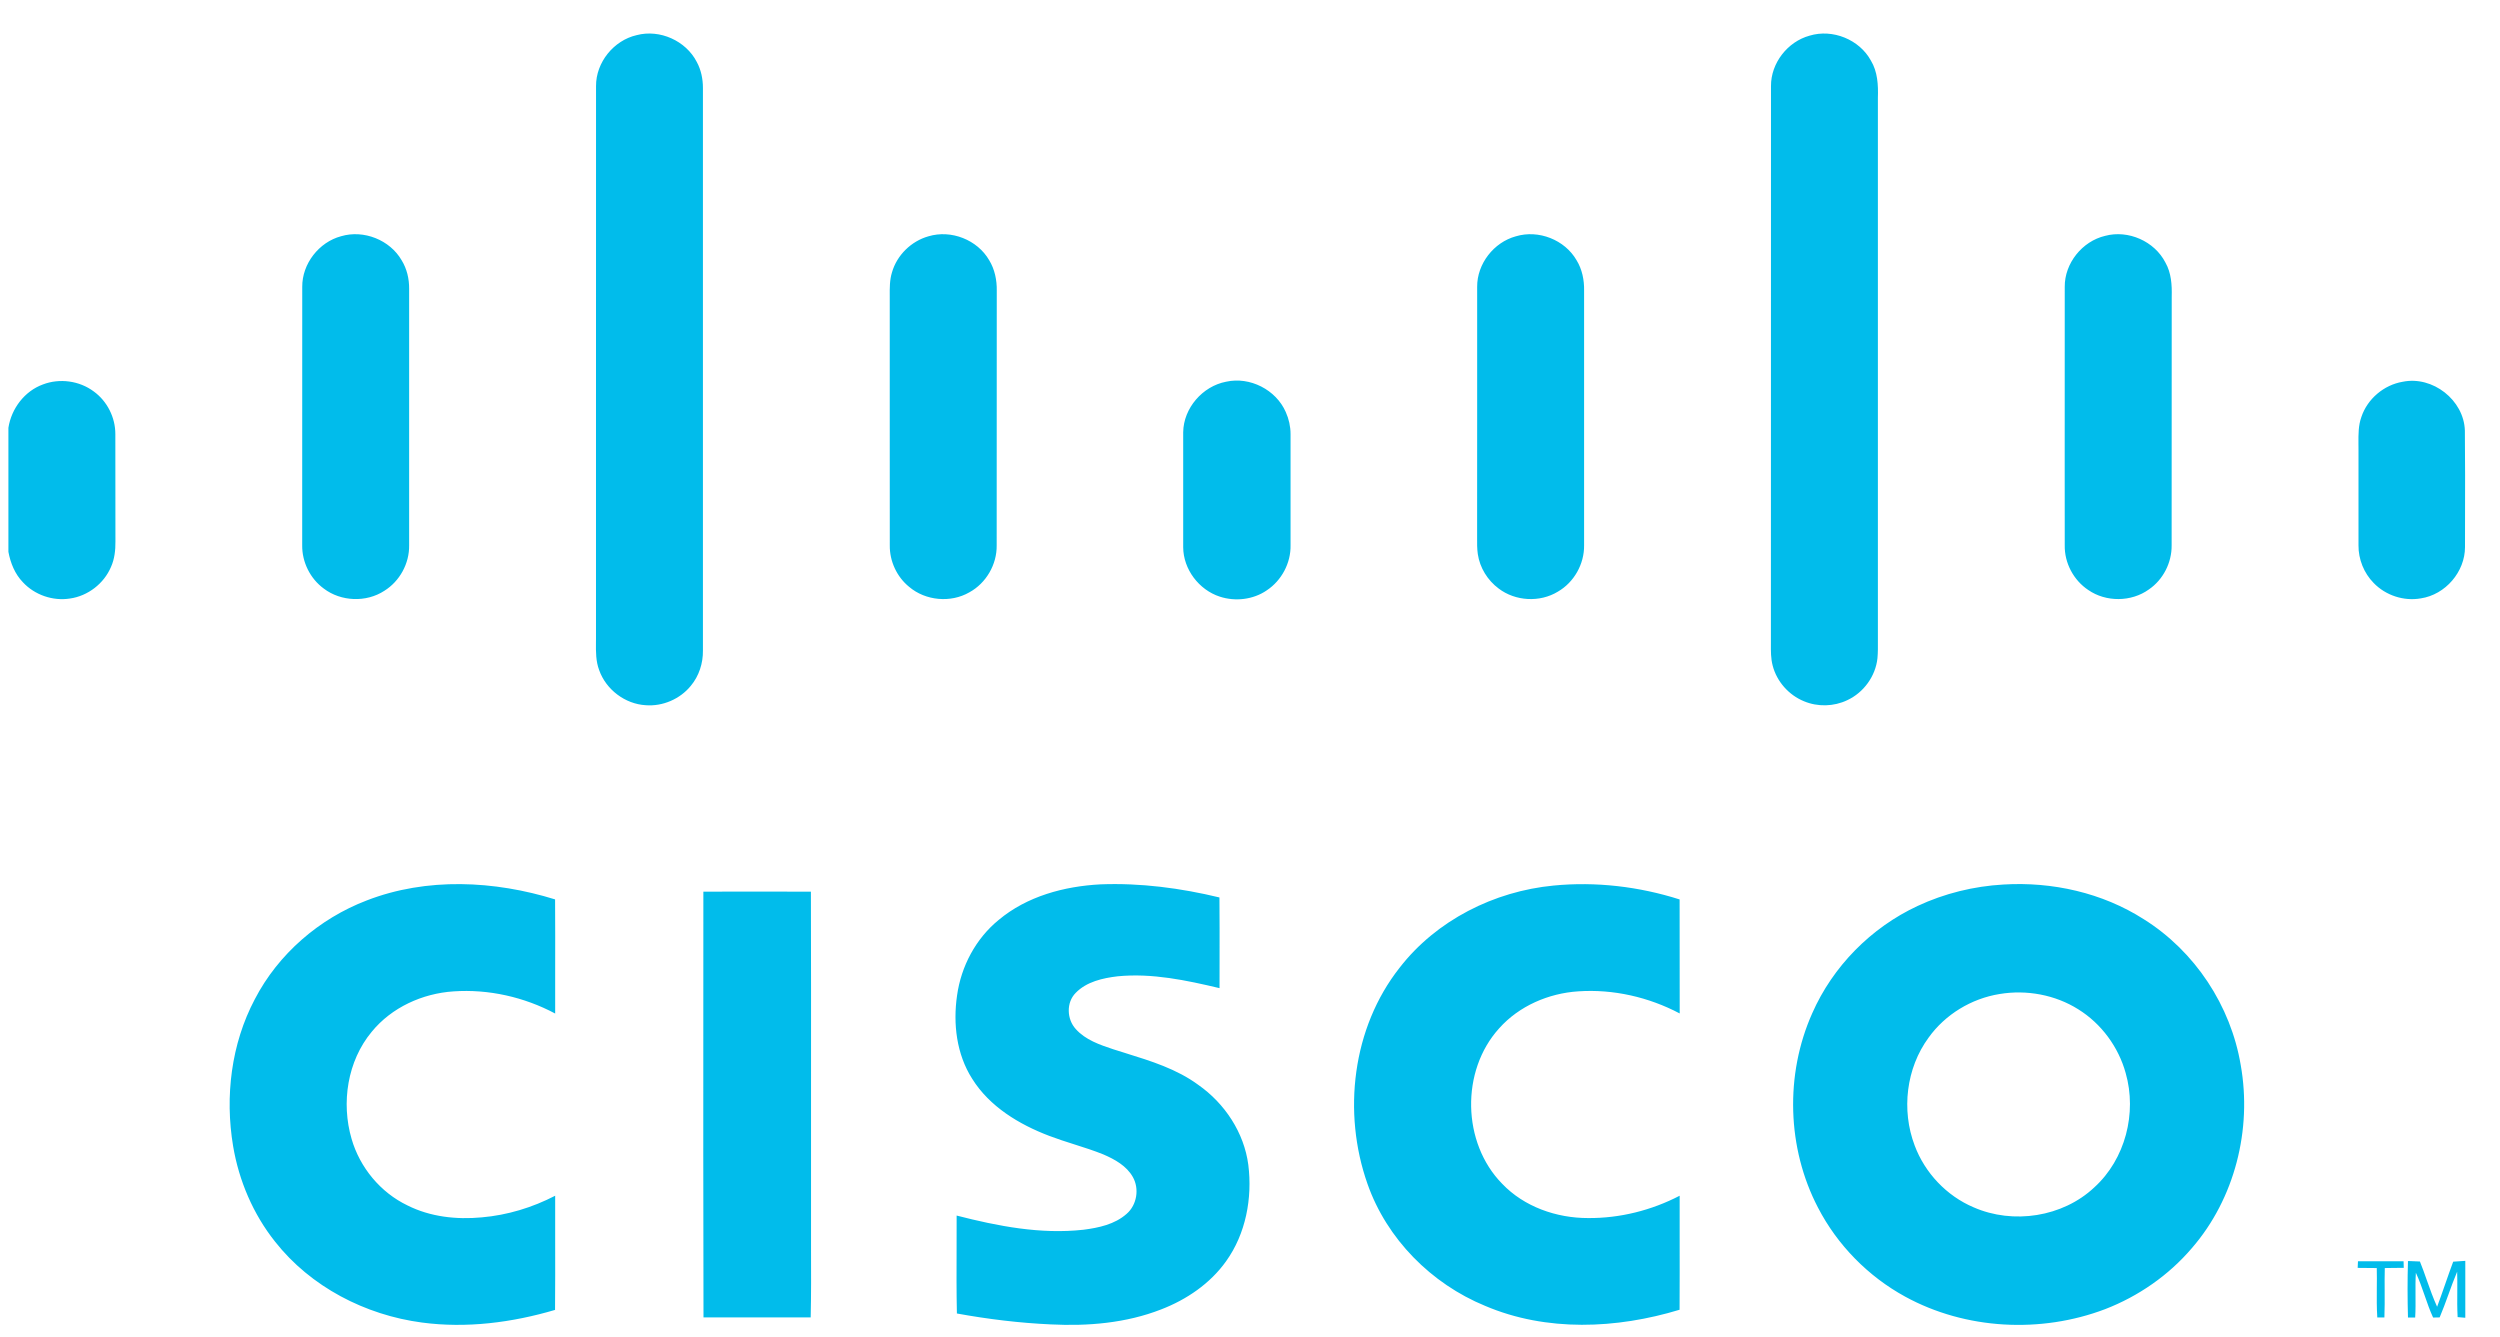
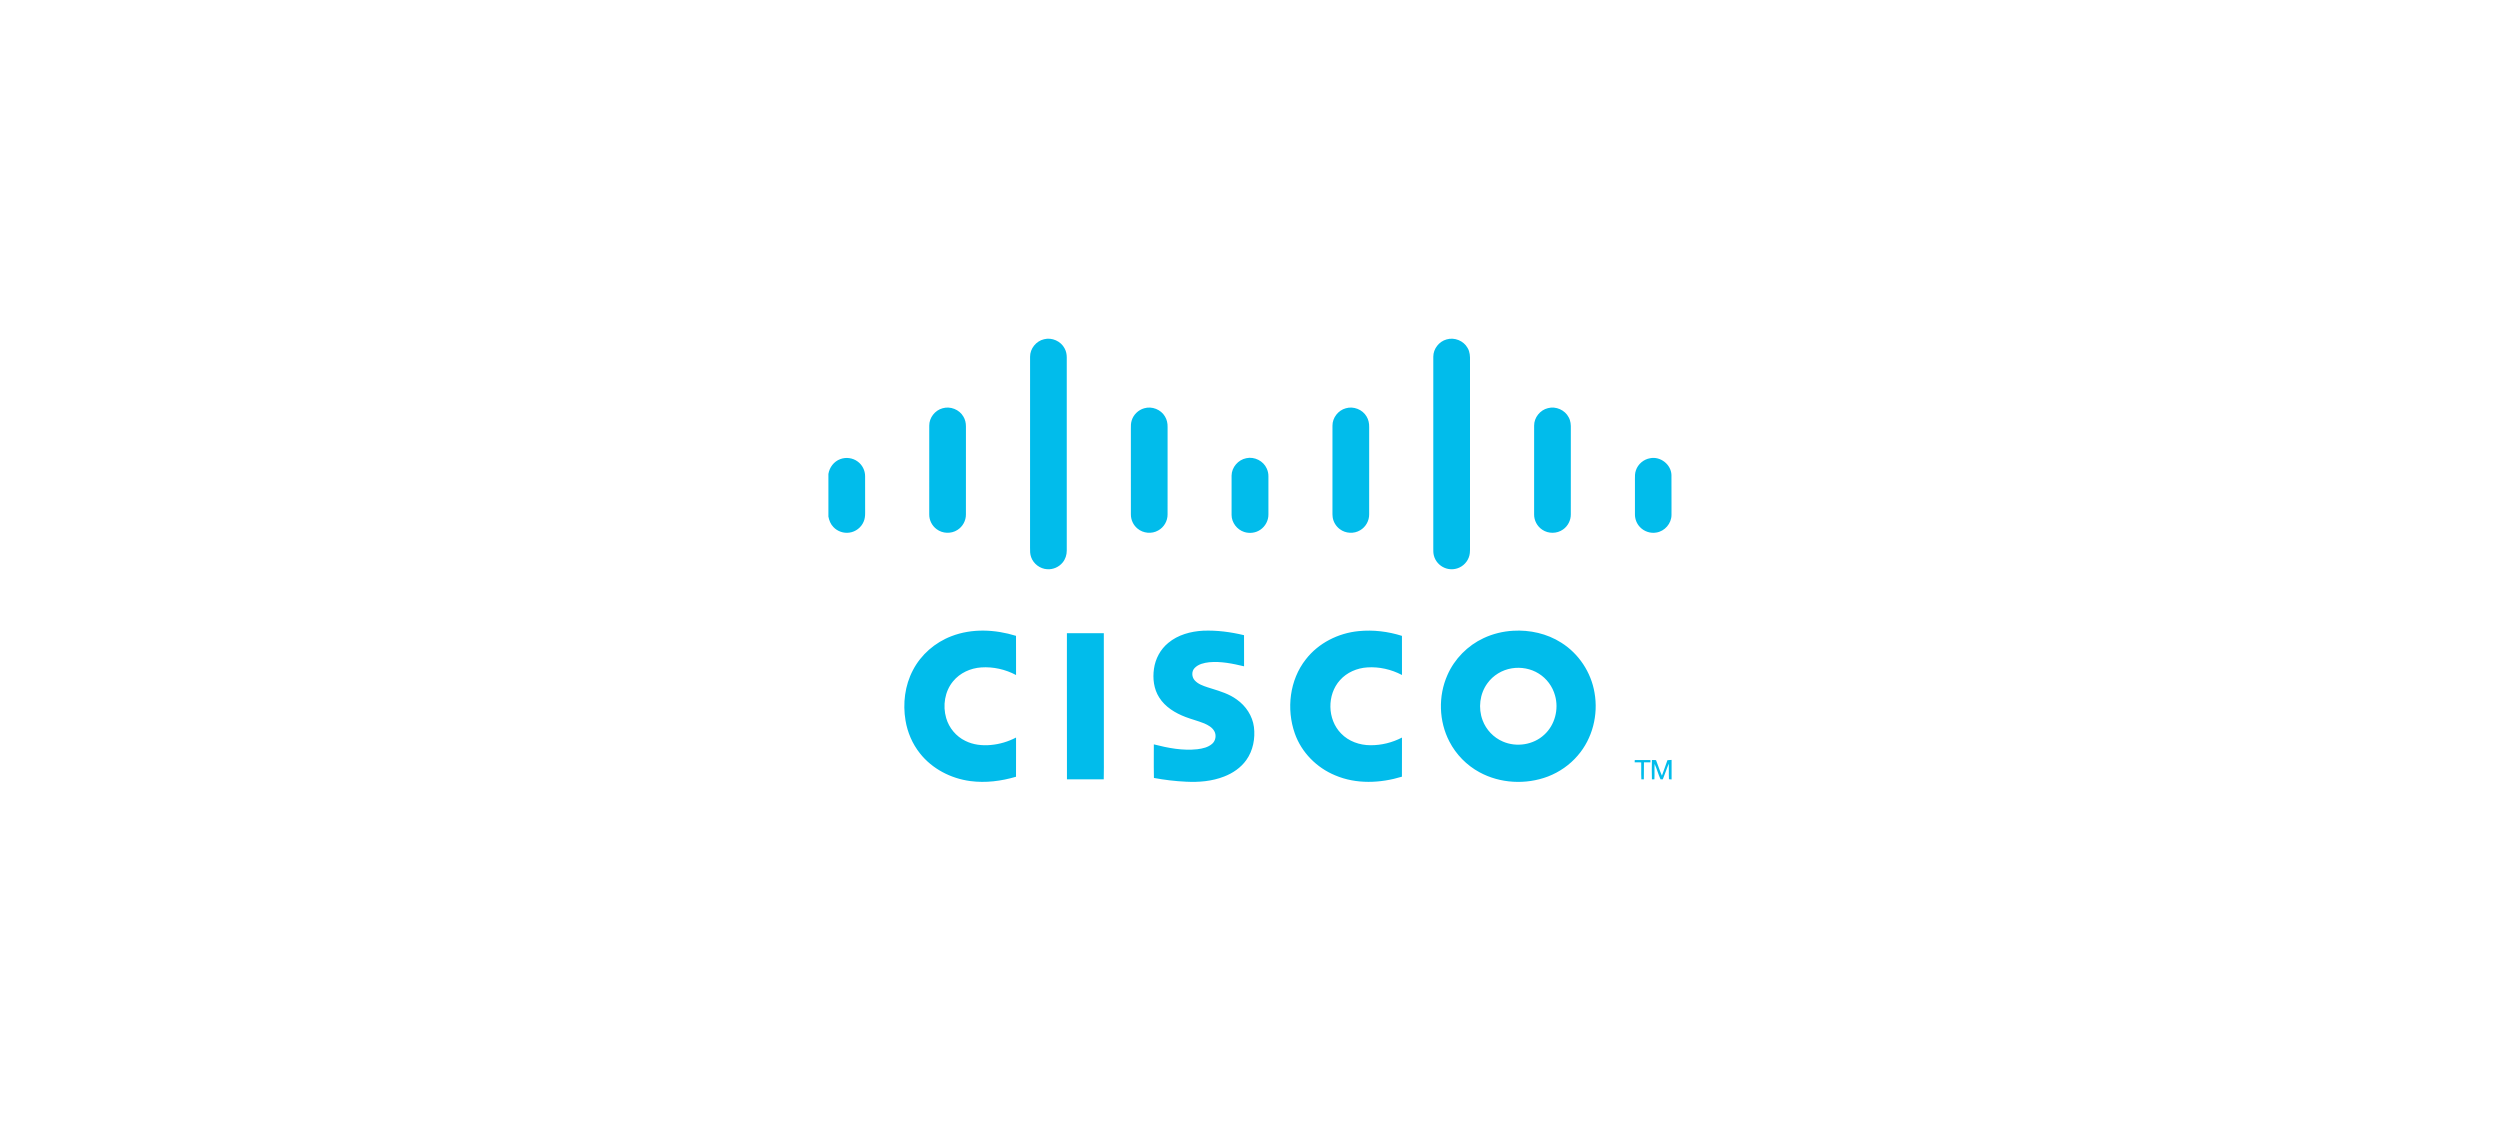
- <svg xmlns="http://www.w3.org/2000/svg" width="58" height="31" viewBox="0 0 58 31" fill="none">
-   <path fill-rule="evenodd" clip-rule="evenodd" d="M16.165 1.437C15.913 0.946 15.308 0.674 14.772 0.815C14.237 0.937 13.825 1.448 13.828 1.996C13.826 4.49 13.826 6.984 13.827 9.479C13.827 11.26 13.827 13.042 13.827 14.823C13.827 14.851 13.826 14.879 13.826 14.908C13.824 15.123 13.823 15.343 13.901 15.548C14.06 15.998 14.501 16.333 14.98 16.361C15.374 16.392 15.777 16.218 16.026 15.912C16.217 15.684 16.312 15.387 16.308 15.092V2.04C16.308 1.831 16.265 1.621 16.165 1.437ZM43.405 1.406C43.139 0.917 42.517 0.665 41.983 0.827C41.471 0.967 41.084 1.464 41.087 1.995C41.085 4.438 41.085 6.882 41.086 9.325C41.086 11.158 41.086 12.991 41.085 14.823C41.086 14.862 41.085 14.9 41.085 14.939C41.084 15.107 41.082 15.277 41.126 15.442C41.221 15.811 41.499 16.125 41.852 16.269C42.17 16.403 42.545 16.394 42.857 16.244C43.237 16.068 43.514 15.686 43.557 15.27C43.569 15.136 43.568 15.001 43.567 14.867C43.567 14.808 43.566 14.749 43.567 14.69C43.567 13.035 43.567 11.381 43.567 9.726V9.697C43.567 7.219 43.567 4.742 43.567 2.264C43.577 1.972 43.561 1.663 43.405 1.406ZM7.915 5.48C8.44 5.325 9.047 5.567 9.319 6.04C9.44 6.237 9.494 6.469 9.492 6.699L9.492 8.4V8.4V8.4V8.4V8.4V8.4V8.4V8.4V8.4V8.4V8.4V8.4V8.4V8.401C9.493 9.818 9.493 11.235 9.492 12.651C9.499 13.072 9.274 13.485 8.916 13.707C8.497 13.981 7.91 13.958 7.512 13.655C7.197 13.425 7.006 13.041 7.011 12.652L7.011 11.562C7.011 9.926 7.01 8.291 7.012 6.655C7.008 6.12 7.398 5.618 7.915 5.48ZM22.949 6.037C22.675 5.563 22.067 5.324 21.541 5.482C21.141 5.594 20.808 5.92 20.694 6.319C20.639 6.496 20.641 6.681 20.642 6.864V6.864V6.864V6.864C20.642 6.899 20.642 6.934 20.642 6.969C20.643 7.843 20.643 8.717 20.642 9.591V9.591V9.591V9.592V9.592V9.592V9.592V9.592V9.592V9.592V9.592V9.592V9.592C20.642 10.612 20.642 11.632 20.643 12.652C20.638 13.019 20.806 13.383 21.092 13.615C21.473 13.938 22.055 13.992 22.489 13.742C22.879 13.529 23.13 13.095 23.123 12.652C23.124 11.667 23.124 10.683 23.124 9.698V9.698V9.698V9.698V9.698V9.698V9.698V9.698V9.698V9.698V9.698V9.698V9.698C23.124 8.713 23.124 7.728 23.125 6.744C23.129 6.498 23.078 6.248 22.949 6.037ZM35.169 5.482C35.694 5.324 36.303 5.563 36.576 6.037C36.706 6.248 36.756 6.498 36.751 6.744C36.751 7.67 36.751 8.597 36.751 9.524C36.751 10.566 36.751 11.609 36.751 12.651C36.757 13.084 36.519 13.509 36.143 13.726C35.726 13.981 35.158 13.95 34.769 13.654C34.512 13.463 34.331 13.171 34.285 12.854C34.267 12.728 34.268 12.602 34.269 12.475V12.475C34.269 12.444 34.269 12.413 34.269 12.383C34.27 11.511 34.27 10.639 34.27 9.767V9.758C34.269 8.724 34.269 7.69 34.27 6.656C34.266 6.122 34.654 5.622 35.169 5.482ZM50.238 6.092C49.986 5.598 49.376 5.327 48.838 5.472C48.306 5.598 47.897 6.109 47.902 6.655C47.901 8.039 47.901 9.423 47.901 10.807V10.807V10.807V10.807V10.807V10.807C47.901 11.422 47.902 12.037 47.902 12.652C47.894 13.06 48.107 13.462 48.448 13.688C48.86 13.973 49.447 13.968 49.854 13.675C50.186 13.448 50.387 13.052 50.382 12.652C50.383 11.69 50.383 10.729 50.383 9.767C50.383 8.804 50.382 7.842 50.384 6.88C50.391 6.611 50.374 6.331 50.238 6.092ZM0.996 8.919C1.383 8.771 1.842 8.833 2.174 9.081C2.487 9.307 2.678 9.687 2.676 10.073C2.678 10.501 2.677 10.929 2.677 11.358C2.677 11.759 2.677 12.161 2.678 12.562C2.68 12.763 2.658 12.968 2.575 13.153C2.411 13.54 2.038 13.828 1.621 13.886C1.226 13.948 0.805 13.803 0.533 13.51C0.346 13.318 0.243 13.062 0.195 12.802V9.925C0.264 9.48 0.568 9.075 0.996 8.919ZM29.83 9.56C29.605 9.043 28.998 8.732 28.445 8.856C27.898 8.961 27.458 9.469 27.45 10.027C27.449 10.917 27.449 11.806 27.45 12.696C27.453 13.207 27.814 13.684 28.299 13.842C28.659 13.96 29.075 13.912 29.389 13.696C29.733 13.468 29.949 13.063 29.941 12.65C29.94 12.078 29.94 11.505 29.941 10.932V10.932V10.932V10.932V10.932V10.932V10.932V10.932V10.932L29.941 10.072C29.941 9.896 29.902 9.721 29.83 9.56ZM55.743 8.857C56.437 8.714 57.163 9.282 57.185 9.988C57.192 10.68 57.191 11.372 57.189 12.064L57.189 12.073V12.073V12.073V12.073V12.074V12.074C57.189 12.28 57.188 12.486 57.188 12.692C57.189 13.266 56.734 13.796 56.164 13.882C55.769 13.953 55.346 13.813 55.069 13.525C54.842 13.295 54.714 12.974 54.717 12.651C54.717 12.281 54.717 11.911 54.717 11.541V11.541V11.541V11.541V11.541V11.541V11.541V11.541C54.717 11.171 54.717 10.8 54.717 10.43C54.717 10.382 54.717 10.334 54.716 10.285V10.285V10.285V10.285C54.715 10.079 54.713 9.87 54.784 9.674C54.923 9.255 55.306 8.93 55.743 8.857ZM12.878 20.866C11.47 20.429 9.901 20.35 8.509 20.89C7.405 21.312 6.455 22.133 5.911 23.183C5.363 24.22 5.216 25.44 5.408 26.589C5.543 27.393 5.873 28.167 6.382 28.807C7.207 29.855 8.474 30.509 9.789 30.683C10.824 30.821 11.88 30.684 12.877 30.39C12.882 29.846 12.881 29.303 12.88 28.76V28.76V28.76V28.76V28.76V28.76V28.759C12.88 28.42 12.879 28.08 12.88 27.741C12.351 28.015 11.77 28.192 11.175 28.243C10.591 28.298 9.983 28.232 9.454 27.966C8.827 27.666 8.349 27.087 8.157 26.423C7.912 25.585 8.059 24.616 8.625 23.936C9.086 23.372 9.8 23.048 10.522 23C11.336 22.944 12.161 23.131 12.88 23.514C12.88 23.197 12.88 22.881 12.88 22.564V22.563C12.881 21.997 12.882 21.431 12.878 20.866ZM23.169 21.343C23.825 20.793 24.69 20.561 25.532 20.517C26.46 20.481 27.39 20.603 28.291 20.821C28.295 21.302 28.295 21.782 28.294 22.263C28.294 22.484 28.293 22.704 28.293 22.925C27.522 22.742 26.729 22.573 25.932 22.65C25.584 22.691 25.208 22.775 24.956 23.035C24.733 23.259 24.75 23.646 24.957 23.873C25.182 24.126 25.515 24.239 25.827 24.343C25.923 24.374 26.02 24.404 26.118 24.434L26.119 24.435L26.119 24.435L26.119 24.435L26.12 24.435C26.706 24.617 27.3 24.801 27.799 25.168C28.415 25.599 28.863 26.276 28.961 27.025C29.057 27.798 28.904 28.623 28.443 29.264C28.074 29.781 27.527 30.152 26.937 30.379C26.126 30.696 25.241 30.77 24.377 30.726C23.646 30.693 22.919 30.604 22.2 30.473C22.189 29.97 22.191 29.468 22.193 28.966C22.194 28.711 22.195 28.456 22.194 28.201C23.151 28.447 24.144 28.64 25.136 28.53C25.489 28.485 25.864 28.405 26.137 28.162C26.377 27.955 26.437 27.579 26.281 27.305C26.135 27.047 25.863 26.897 25.599 26.783C25.379 26.694 25.153 26.622 24.926 26.55L24.926 26.55C24.73 26.488 24.534 26.425 24.342 26.352C23.643 26.086 22.959 25.675 22.555 25.028C22.191 24.458 22.108 23.751 22.204 23.093C22.298 22.418 22.638 21.776 23.169 21.343ZM38.967 20.867C38.027 20.568 37.026 20.449 36.043 20.545C34.664 20.677 33.324 21.35 32.472 22.45C31.371 23.845 31.142 25.811 31.726 27.467C32.174 28.744 33.205 29.782 34.455 30.296C35.878 30.903 37.507 30.83 38.966 30.386C38.969 29.807 38.969 29.227 38.968 28.648L38.968 28.642C38.968 28.342 38.968 28.041 38.968 27.741C38.315 28.08 37.581 28.265 36.844 28.259C36.111 28.26 35.359 27.998 34.849 27.462C33.918 26.513 33.887 24.843 34.779 23.859C35.242 23.338 35.926 23.044 36.617 22.999C37.43 22.944 38.251 23.133 38.969 23.512C38.968 23.057 38.968 22.602 38.968 22.147V22.144C38.968 21.718 38.969 21.292 38.967 20.867ZM46.479 20.521C47.612 20.452 48.775 20.712 49.734 21.325C50.923 22.068 51.755 23.334 51.985 24.711C52.25 26.201 51.848 27.808 50.85 28.958C50.313 29.587 49.613 30.073 48.84 30.372C47.349 30.939 45.603 30.85 44.2 30.082C43.34 29.612 42.626 28.884 42.177 28.016C41.457 26.636 41.41 24.93 42.043 23.509C42.521 22.421 43.408 21.522 44.487 21.019C45.111 20.727 45.792 20.56 46.479 20.521ZM46.392 23.061C45.737 23.166 45.13 23.534 44.744 24.072C44.222 24.782 44.109 25.756 44.42 26.575C44.657 27.211 45.161 27.744 45.788 28.01C46.705 28.412 47.855 28.236 48.587 27.548C49.308 26.894 49.581 25.823 49.316 24.896C49.149 24.29 48.752 23.749 48.216 23.416C47.679 23.078 47.016 22.957 46.392 23.061ZM16.675 20.686L16.318 20.686C16.318 21.47 16.318 22.254 16.317 23.038C16.316 25.546 16.314 28.055 16.321 30.563C17.031 30.562 17.742 30.562 18.452 30.563L18.808 30.563C18.82 30.034 18.818 29.505 18.816 28.976V28.976V28.976C18.815 28.652 18.814 28.328 18.816 28.004C18.815 27.102 18.816 26.201 18.816 25.299V25.299V25.299C18.817 23.762 18.817 22.224 18.813 20.687C18.101 20.684 17.389 20.685 16.677 20.686H16.677H16.675ZM54.705 29.262C54.856 29.262 55.008 29.262 55.159 29.262C55.36 29.262 55.562 29.261 55.763 29.262C55.764 29.312 55.765 29.363 55.767 29.414C55.687 29.415 55.607 29.416 55.527 29.416C55.46 29.417 55.393 29.418 55.327 29.419C55.322 29.595 55.323 29.771 55.324 29.948C55.325 30.154 55.326 30.36 55.318 30.565C55.262 30.564 55.207 30.564 55.153 30.565C55.139 30.34 55.14 30.115 55.142 29.89C55.144 29.733 55.145 29.576 55.141 29.419C55.03 29.417 54.919 29.416 54.809 29.416L54.698 29.415C54.7 29.363 54.702 29.312 54.705 29.262ZM55.884 29.256L55.865 29.256C55.852 29.692 55.853 30.13 55.865 30.566C55.92 30.566 55.975 30.566 56.032 30.566C56.043 30.392 56.041 30.218 56.04 30.044C56.039 29.872 56.037 29.7 56.048 29.528C56.128 29.698 56.189 29.876 56.251 30.053C56.311 30.227 56.371 30.4 56.448 30.567C56.498 30.566 56.549 30.565 56.6 30.564C56.673 30.391 56.738 30.214 56.802 30.037C56.867 29.858 56.931 29.679 57.006 29.503C57.011 29.654 57.01 29.805 57.009 29.956C57.007 30.156 57.006 30.357 57.017 30.557C57.071 30.561 57.125 30.566 57.18 30.571L57.195 30.572V29.252C57.174 29.254 57.154 29.255 57.133 29.256C57.06 29.261 56.987 29.266 56.914 29.271C56.849 29.445 56.788 29.621 56.727 29.796C56.666 29.97 56.606 30.144 56.541 30.317C56.449 30.115 56.375 29.906 56.301 29.697C56.251 29.553 56.2 29.409 56.142 29.267C56.056 29.263 55.97 29.26 55.884 29.256Z" fill="#01BCEB" />
+ <svg xmlns="http://www.w3.org/2000/svg" width="169" height="76" viewBox="0 0 169 76" fill="none">
+   <path fill-rule="evenodd" clip-rule="evenodd" d="M71.969 23.555C71.717 23.064 71.112 22.792 70.576 22.933C70.042 23.055 69.63 23.566 69.633 24.114C69.631 26.608 69.631 29.103 69.632 31.597C69.632 33.379 69.632 35.16 69.631 36.941L69.631 37.004L69.631 37.025L69.631 37.026C69.629 37.241 69.627 37.461 69.705 37.666C69.864 38.116 70.306 38.451 70.784 38.479C71.179 38.51 71.581 38.336 71.831 38.03C72.021 37.802 72.117 37.505 72.113 37.21V24.158C72.113 23.95 72.07 23.739 71.969 23.555ZM99.21 23.524C98.943 23.035 98.322 22.783 97.788 22.945C97.276 23.085 96.889 23.582 96.891 24.113C96.89 26.557 96.89 29 96.89 31.444C96.89 33.276 96.891 35.109 96.89 36.942C96.89 36.98 96.89 37.019 96.89 37.057C96.888 37.226 96.887 37.396 96.931 37.56C97.025 37.929 97.304 38.243 97.657 38.387C97.975 38.522 98.35 38.512 98.661 38.363C99.042 38.187 99.319 37.804 99.361 37.388C99.374 37.254 99.373 37.119 99.372 36.985C99.371 36.926 99.371 36.867 99.372 36.808C99.372 35.152 99.372 33.495 99.372 31.838V31.809C99.371 29.334 99.371 26.858 99.372 24.383C99.381 24.09 99.366 23.782 99.21 23.524ZM63.72 27.598C64.245 27.443 64.851 27.685 65.123 28.158C65.245 28.355 65.298 28.587 65.297 28.817L65.297 30.518V30.518V30.518V30.518V30.518V30.518V30.518V30.518V30.518V30.518V30.518V30.518V30.518V30.519C65.297 31.936 65.297 33.353 65.296 34.77C65.303 35.19 65.079 35.603 64.721 35.825C64.301 36.099 63.715 36.076 63.317 35.773C63.001 35.543 62.81 35.159 62.816 34.77L62.816 33.68C62.815 32.044 62.815 30.409 62.817 28.773C62.813 28.238 63.203 27.736 63.72 27.598ZM78.753 28.156C78.48 27.682 77.872 27.442 77.346 27.6C76.946 27.713 76.613 28.038 76.498 28.438C76.444 28.614 76.445 28.799 76.447 28.982V28.982V28.982V28.982V28.982V28.983V28.983V28.983V28.983V28.983V28.983C76.447 29.018 76.447 29.052 76.447 29.087C76.448 29.961 76.447 30.835 76.447 31.71V31.71V31.71V31.71V31.71V31.71V31.71V31.71V31.71V31.71V31.71V31.71V31.71C76.447 32.73 76.447 33.75 76.448 34.77C76.443 35.137 76.611 35.501 76.897 35.733C77.278 36.056 77.86 36.11 78.293 35.86C78.684 35.648 78.935 35.214 78.928 34.77C78.929 33.786 78.929 32.801 78.929 31.817V31.817V31.817V31.817V31.817V31.817V31.817V31.817V31.816V31.816V31.816V31.816V31.816C78.928 30.832 78.928 29.847 78.929 28.862C78.934 28.617 78.883 28.367 78.753 28.156ZM90.973 27.6C91.498 27.442 92.107 27.682 92.381 28.156C92.51 28.367 92.561 28.617 92.556 28.862C92.555 29.789 92.556 30.715 92.556 31.642C92.556 32.685 92.556 33.727 92.555 34.77C92.561 35.202 92.324 35.627 91.948 35.844C91.531 36.099 90.962 36.068 90.574 35.772C90.317 35.581 90.136 35.289 90.09 34.972C90.072 34.847 90.073 34.72 90.074 34.594V34.594C90.074 34.563 90.074 34.532 90.074 34.501C90.075 33.629 90.075 32.757 90.074 31.886V31.876C90.074 30.842 90.074 29.808 90.075 28.775C90.071 28.241 90.459 27.74 90.973 27.6ZM106.043 28.21C105.79 27.716 105.181 27.445 104.643 27.59C104.111 27.716 103.702 28.227 103.707 28.773C103.705 30.157 103.706 31.541 103.706 32.925V32.925V32.925V32.925V32.925V32.925V32.925V32.926V32.926V32.926V32.926C103.706 33.541 103.706 34.155 103.706 34.77C103.699 35.178 103.912 35.58 104.253 35.806C104.665 36.091 105.252 36.086 105.659 35.794C105.99 35.566 106.192 35.17 106.187 34.77C106.188 33.81 106.188 32.85 106.188 31.89V31.883C106.187 30.922 106.187 29.96 106.188 28.998C106.196 28.73 106.179 28.449 106.043 28.21ZM56.801 31.037C57.188 30.889 57.647 30.951 57.978 31.199C58.292 31.425 58.483 31.805 58.481 32.191C58.482 32.619 58.482 33.047 58.482 33.476C58.482 33.877 58.481 34.279 58.483 34.68C58.484 34.881 58.463 35.087 58.379 35.272C58.216 35.658 57.843 35.946 57.426 36.004C57.031 36.066 56.61 35.921 56.338 35.628C56.151 35.436 56.047 35.18 56 34.92V32.043C56.069 31.598 56.372 31.193 56.801 31.037ZM85.635 31.679C85.41 31.161 84.803 30.851 84.25 30.974C83.702 31.079 83.263 31.587 83.255 32.146C83.253 33.035 83.254 33.925 83.255 34.815C83.258 35.325 83.619 35.802 84.104 35.96C84.464 36.078 84.88 36.03 85.194 35.814C85.537 35.586 85.753 35.181 85.745 34.769C85.745 34.196 85.745 33.623 85.745 33.05V33.05V33.05V33.05V33.05V33.05V33.05V33.05V33.05L85.745 32.19C85.746 32.014 85.707 31.839 85.635 31.679ZM111.548 30.976C112.242 30.832 112.968 31.4 112.99 32.106C112.997 32.798 112.996 33.49 112.994 34.182L112.994 34.191C112.994 34.398 112.993 34.604 112.993 34.81C112.993 35.384 112.538 35.914 111.969 36C111.574 36.071 111.151 35.931 110.874 35.643C110.646 35.413 110.519 35.092 110.522 34.77C110.522 34.399 110.522 34.029 110.522 33.659V33.659V33.659V33.659V33.659V33.659V33.659V33.659C110.522 33.289 110.522 32.918 110.522 32.548C110.522 32.5 110.522 32.452 110.521 32.403V32.403V32.403V32.403C110.519 32.197 110.517 31.988 110.588 31.792C110.728 31.373 111.111 31.048 111.548 30.976ZM68.682 42.983C67.274 42.547 65.705 42.468 64.313 43.008C63.21 43.43 62.26 44.251 61.716 45.301C61.168 46.337 61.02 47.558 61.213 48.707C61.347 49.511 61.678 50.285 62.187 50.925C63.011 51.973 64.279 52.627 65.594 52.801C66.629 52.939 67.685 52.802 68.682 52.508C68.686 51.964 68.686 51.421 68.685 50.878V50.877V50.877V50.877V50.877V50.877V50.877V50.877C68.684 50.537 68.684 50.198 68.685 49.858C68.156 50.133 67.574 50.309 66.979 50.361C66.396 50.416 65.788 50.349 65.259 50.084C64.632 49.784 64.153 49.205 63.962 48.541C63.717 47.703 63.864 46.734 64.43 46.054C64.891 45.489 65.605 45.166 66.327 45.118C67.141 45.062 67.966 45.249 68.685 45.632C68.684 45.315 68.685 44.998 68.685 44.682V44.681C68.686 44.115 68.686 43.549 68.682 42.983ZM78.974 43.461C79.629 42.911 80.495 42.679 81.336 42.635C82.265 42.599 83.195 42.721 84.096 42.939C84.1 43.42 84.099 43.901 84.099 44.381C84.098 44.602 84.098 44.822 84.098 45.043C83.327 44.86 82.533 44.692 81.737 44.768C81.388 44.809 81.013 44.893 80.761 45.154C80.538 45.377 80.555 45.764 80.762 45.991C80.987 46.244 81.319 46.357 81.631 46.461C81.728 46.492 81.826 46.523 81.924 46.553L81.924 46.553C82.511 46.735 83.105 46.919 83.604 47.286C84.22 47.717 84.668 48.394 84.766 49.143C84.861 49.916 84.709 50.741 84.248 51.382C83.879 51.899 83.332 52.271 82.742 52.497C81.931 52.814 81.046 52.888 80.182 52.843C79.451 52.811 78.724 52.722 78.005 52.59C77.993 52.088 77.996 51.586 77.997 51.084C77.998 50.829 77.999 50.574 77.999 50.319C78.956 50.565 79.949 50.758 80.941 50.648C81.294 50.603 81.669 50.523 81.942 50.28C82.181 50.073 82.242 49.697 82.086 49.423C81.94 49.165 81.668 49.015 81.404 48.901C81.184 48.812 80.957 48.74 80.731 48.668L80.731 48.668C80.535 48.606 80.339 48.544 80.147 48.47C79.448 48.204 78.763 47.793 78.36 47.146C77.996 46.576 77.913 45.869 78.008 45.211C78.102 44.536 78.443 43.894 78.974 43.461ZM94.772 42.985C93.832 42.686 92.831 42.567 91.848 42.663C90.469 42.795 89.129 43.468 88.277 44.568C87.175 45.963 86.947 47.929 87.531 49.585C87.979 50.862 89.009 51.9 90.259 52.414C91.683 53.022 93.311 52.948 94.77 52.504C94.774 51.925 94.773 51.345 94.773 50.766L94.773 50.76C94.773 50.46 94.772 50.159 94.773 49.859C94.12 50.198 93.385 50.383 92.648 50.377C91.916 50.378 91.164 50.116 90.654 49.58C89.722 48.631 89.692 46.962 90.584 45.977C91.046 45.456 91.731 45.162 92.422 45.117C93.234 45.062 94.056 45.251 94.774 45.63C94.772 45.175 94.773 44.72 94.773 44.264C94.773 43.838 94.773 43.411 94.772 42.985ZM102.284 42.639C103.416 42.571 104.579 42.83 105.539 43.443C106.727 44.186 107.56 45.452 107.79 46.829C108.054 48.319 107.653 49.926 106.654 51.076C106.117 51.705 105.417 52.192 104.645 52.49C103.154 53.058 101.408 52.968 100.005 52.2C99.145 51.731 98.431 51.002 97.982 50.134C97.262 48.754 97.215 47.048 97.848 45.628C98.326 44.539 99.213 43.64 100.292 43.137C100.915 42.845 101.596 42.678 102.284 42.639ZM102.196 45.179C101.542 45.284 100.934 45.652 100.549 46.19C100.027 46.9 99.914 47.874 100.225 48.693C100.461 49.329 100.965 49.862 101.592 50.128C102.51 50.53 103.659 50.354 104.392 49.666C105.113 49.012 105.386 47.942 105.12 47.014C104.954 46.408 104.557 45.867 104.021 45.535C103.484 45.196 102.821 45.076 102.196 45.179ZM72.48 42.804L72.123 42.804C72.123 43.588 72.122 44.372 72.122 45.156C72.12 47.665 72.119 50.173 72.126 52.682C72.837 52.68 73.549 52.681 74.26 52.681L74.613 52.681C74.625 52.152 74.623 51.623 74.621 51.094V51.094V51.094C74.62 50.77 74.619 50.446 74.621 50.122C74.62 49.221 74.621 48.319 74.621 47.418V47.418V47.418C74.621 45.88 74.622 44.343 74.618 42.805C73.906 42.802 73.194 42.803 72.481 42.804H72.481H72.48ZM110.51 51.379C110.661 51.38 110.812 51.38 110.963 51.38C111.165 51.379 111.366 51.379 111.568 51.38C111.569 51.43 111.57 51.481 111.572 51.532C111.492 51.533 111.412 51.534 111.332 51.534C111.265 51.535 111.198 51.535 111.131 51.536C111.127 51.713 111.127 51.889 111.128 52.066C111.13 52.272 111.131 52.477 111.123 52.683C111.067 52.682 111.012 52.682 110.957 52.683C110.943 52.458 110.945 52.233 110.947 52.008C110.948 51.851 110.95 51.694 110.946 51.537C110.835 51.535 110.724 51.534 110.614 51.533H110.614L110.503 51.532C110.505 51.481 110.507 51.43 110.51 51.379ZM111.947 51.385C111.855 51.381 111.762 51.377 111.67 51.374C111.657 51.81 111.658 52.248 111.67 52.684C111.725 52.684 111.78 52.684 111.837 52.684C111.848 52.51 111.846 52.336 111.845 52.162C111.843 51.99 111.842 51.818 111.852 51.646C111.932 51.816 111.994 51.993 112.055 52.171C112.115 52.344 112.176 52.518 112.253 52.685C112.303 52.684 112.353 52.683 112.405 52.682C112.478 52.509 112.542 52.332 112.606 52.155C112.671 51.976 112.736 51.797 112.811 51.621C112.816 51.772 112.814 51.923 112.813 52.074C112.812 52.274 112.81 52.475 112.822 52.675C112.876 52.679 112.93 52.684 112.985 52.689L113 52.69V51.37C112.979 51.371 112.958 51.373 112.938 51.374C112.864 51.379 112.791 51.384 112.719 51.389C112.654 51.563 112.593 51.739 112.532 51.914C112.471 52.088 112.41 52.262 112.346 52.435C112.254 52.233 112.18 52.024 112.106 51.815C112.055 51.671 112.004 51.527 111.947 51.385Z" fill="#01BCEB" />
</svg>
